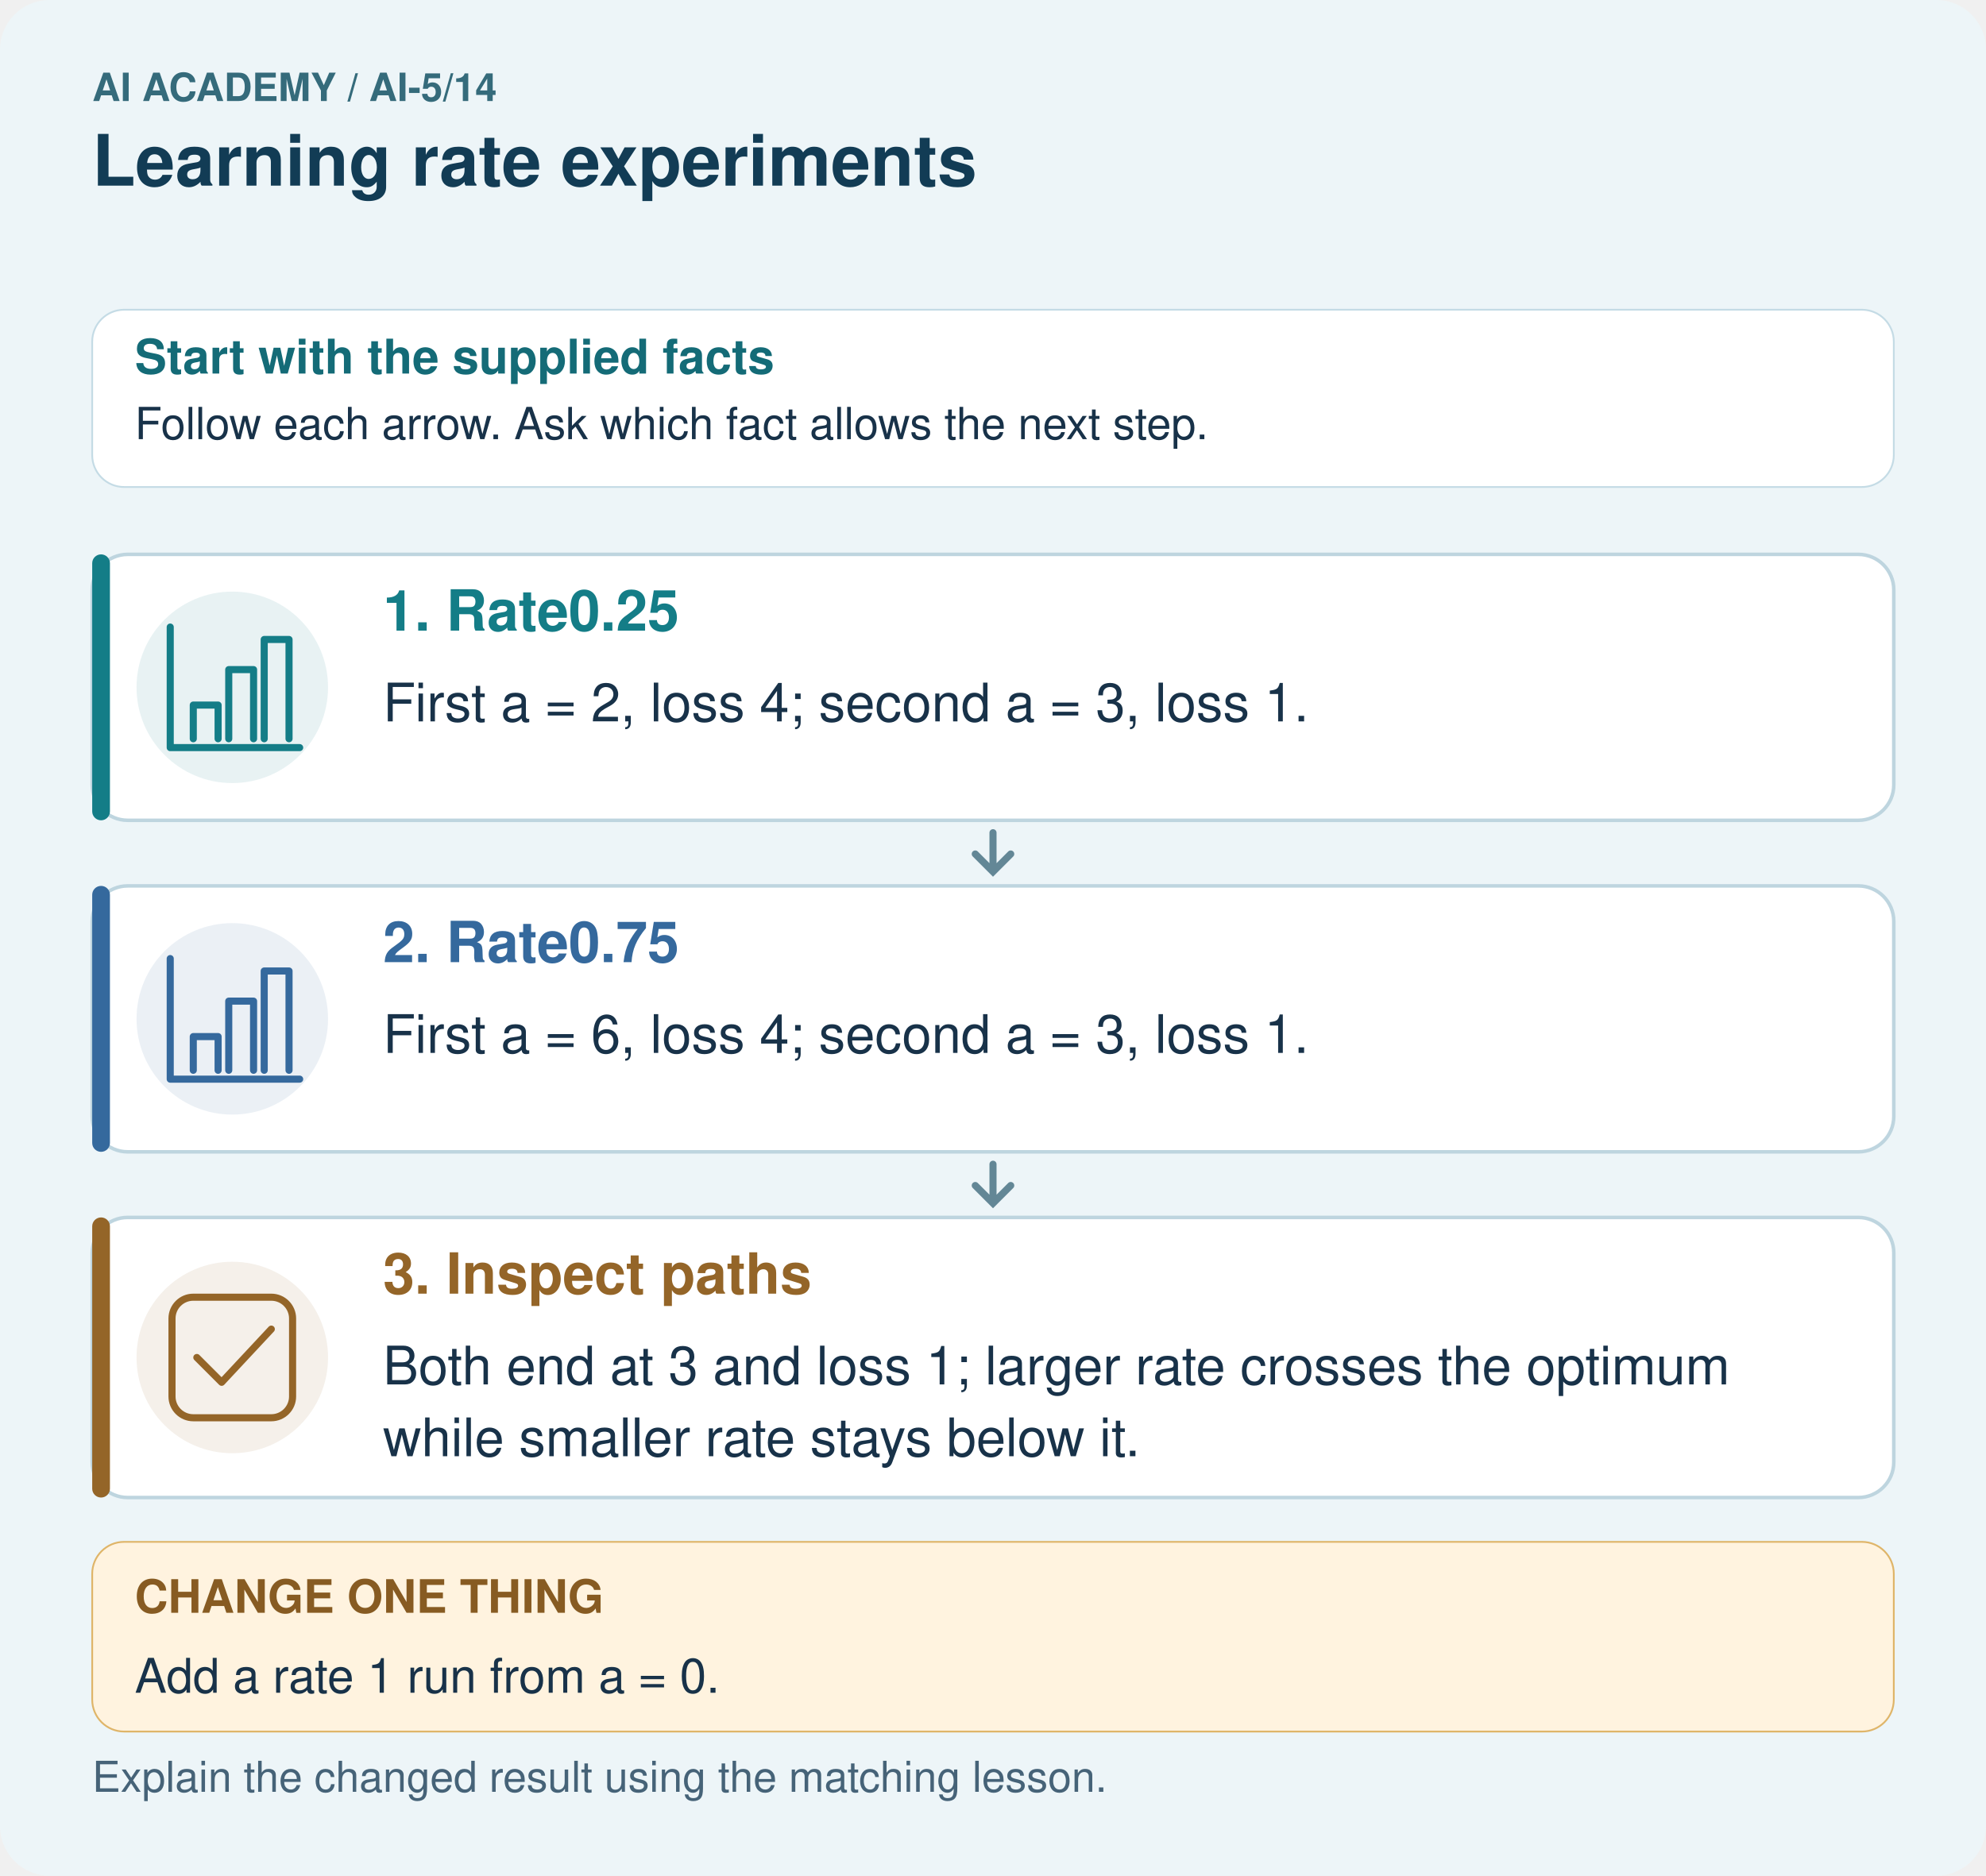
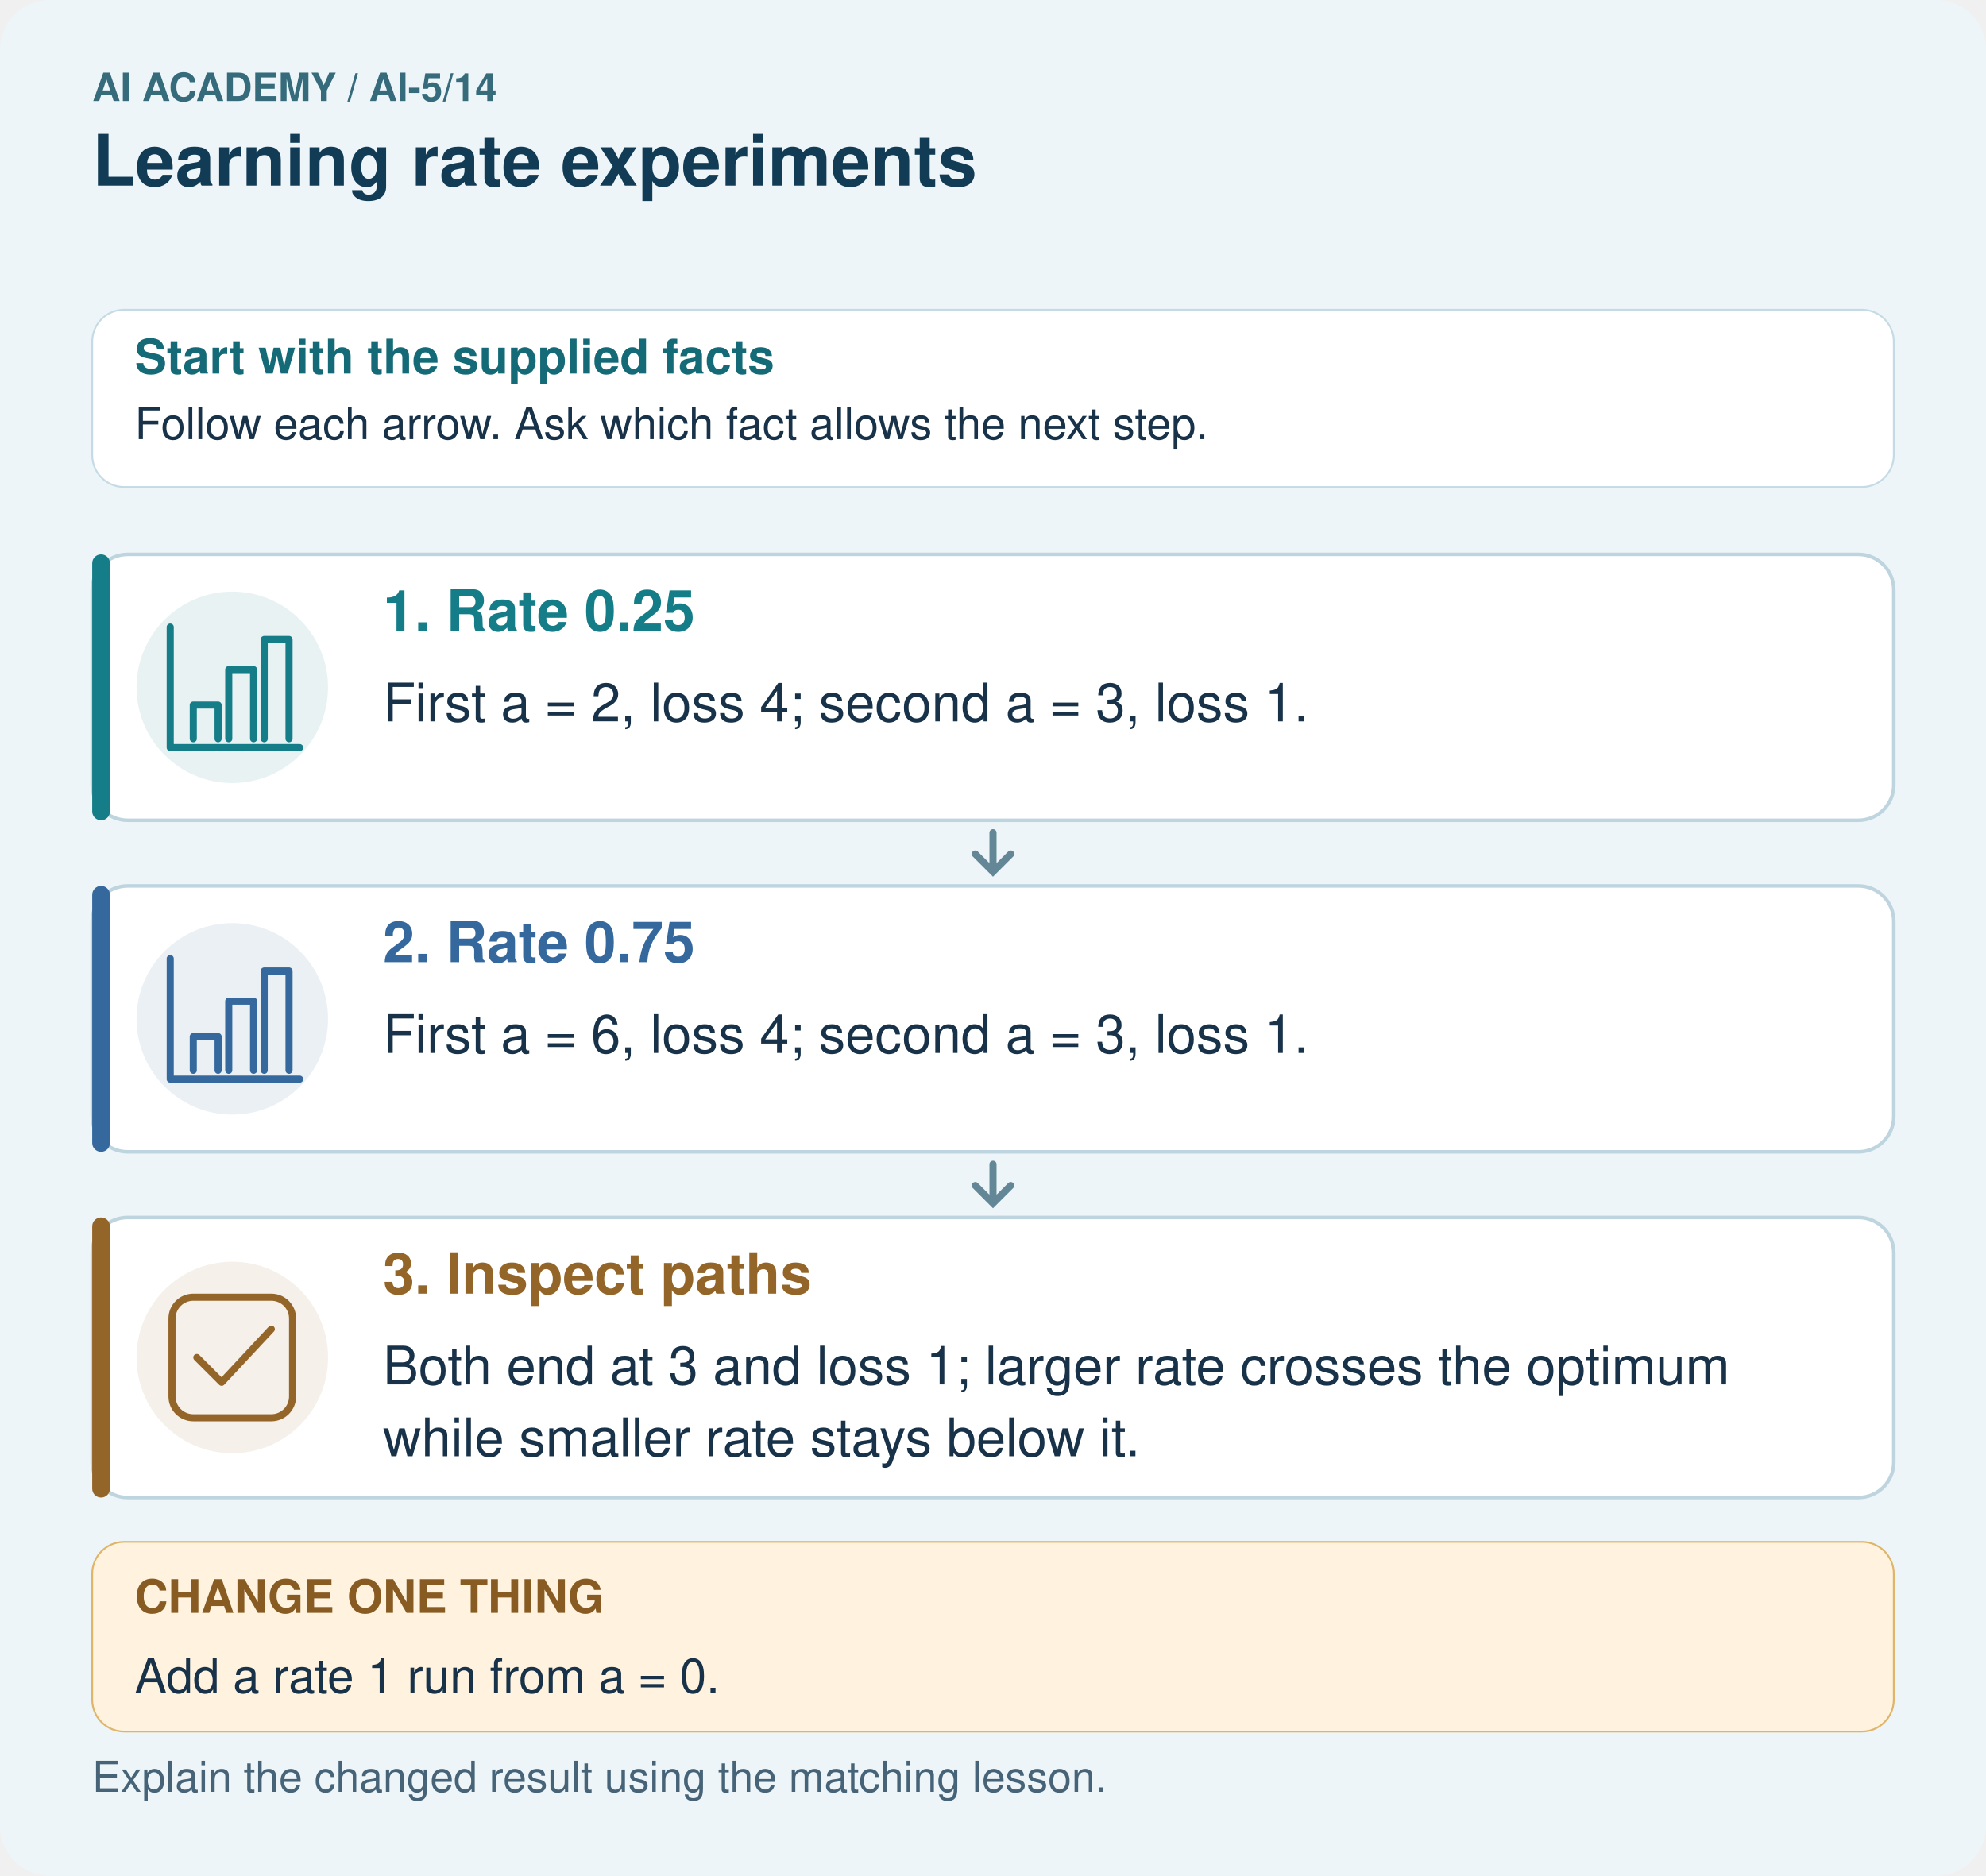
<svg xmlns="http://www.w3.org/2000/svg" width="1120" height="1058" viewBox="0 0 1120 1058">
  <rect x="0" y="0" width="1120" height="1058" rx="28" fill="#edf5f8" />
  <text x="52" y="57" font-family="Helvetica,Arial,sans-serif" font-size="22" font-weight="bold" fill="#356b7b">AI ACADEMY  /  AI-5/14</text>
  <text x="52" y="104.7" font-family="Helvetica,Arial,sans-serif" font-size="40" font-weight="bold" fill="#123c55">Learning rate experiments</text>
  <rect x="52" y="174.7" width="1016" height="100" rx="18" fill="#ffffff" stroke="#c4dbe5" />
  <text x="76" y="210.7" font-family="Helvetica,Arial,sans-serif" font-size="27" font-weight="bold" fill="#146b77">Start with the supplied facts</text>
  <text x="76" y="247.7" font-family="Helvetica,Arial,sans-serif" font-size="25" fill="#183249">Follow each arrow. Ask which fact allows the next step.</text>
  <rect x="52" y="312.7" width="1016" height="150" rx="20" fill="#ffffff" stroke="#bed5df" stroke-width="2" />
  <rect x="52" y="312.7" width="10" height="150" rx="5" fill="#147d87" />
  <circle cx="131" cy="387.7" r="54" fill="#147d87" opacity=".10" />
  <g transform="translate(84,340.7)" fill="none" stroke="#147d87" stroke-width="4" stroke-linecap="round" stroke-linejoin="round">
    <path d="M12 13 V81 H85 M25 76 V57 H39 V76 M45 76 V37 H59 V76 M65 76 V20 H79 V76" />
  </g>
-   <text x="216" y="355.7" font-family="Helvetica,Arial,sans-serif" font-size="32" font-weight="bold" fill="#147d87">1. Rate0.25</text>
+   <text x="216" y="355.7" font-family="Helvetica,Arial,sans-serif" font-size="32" font-weight="bold" fill="#147d87">1. Rate 0.25</text>
  <text x="216" y="406.9" font-family="Helvetica,Arial,sans-serif" font-size="30" fill="#183249">First a = 2, loss 4; second a = 3, loss 1.</text>
  <path d="M560 469.7 V489.7 M550 481.7 L560 491.7 L570 481.7" fill="none" stroke="#638796" stroke-width="4" stroke-linecap="round" />
  <rect x="52" y="499.7" width="1016" height="150" rx="20" fill="#ffffff" stroke="#bed5df" stroke-width="2" />
  <rect x="52" y="499.7" width="10" height="150" rx="5" fill="#35699d" />
  <circle cx="131" cy="574.7" r="54" fill="#35699d" opacity=".10" />
  <g transform="translate(84,527.7)" fill="none" stroke="#35699d" stroke-width="4" stroke-linecap="round" stroke-linejoin="round">
    <path d="M12 13 V81 H85 M25 76 V57 H39 V76 M45 76 V37 H59 V76 M65 76 V20 H79 V76" />
  </g>
-   <text x="216" y="542.7" font-family="Helvetica,Arial,sans-serif" font-size="32" font-weight="bold" fill="#35699d">2. Rate0.75</text>
+   <text x="216" y="542.7" font-family="Helvetica,Arial,sans-serif" font-size="32" font-weight="bold" fill="#35699d">2. Rate 0.75</text>
  <text x="216" y="593.9" font-family="Helvetica,Arial,sans-serif" font-size="30" fill="#183249">First a = 6, loss 4; second a = 3, loss 1.</text>
  <path d="M560 656.7 V676.7 M550 668.7 L560 678.7 L570 668.7" fill="none" stroke="#638796" stroke-width="4" stroke-linecap="round" />
  <rect x="52" y="686.7" width="1016" height="158" rx="20" fill="#ffffff" stroke="#bed5df" stroke-width="2" />
  <rect x="52" y="686.7" width="10" height="158" rx="5" fill="#946528" />
  <circle cx="131" cy="765.7" r="54" fill="#946528" opacity=".10" />
  <g transform="translate(84,718.7)" fill="none" stroke="#946528" stroke-width="4" stroke-linecap="round" stroke-linejoin="round">
    <rect x="13" y="13" width="68" height="68" rx="12" />
    <path d="M27 47 L41 61 L69 31" />
  </g>
  <text x="216" y="729.7" font-family="Helvetica,Arial,sans-serif" font-size="32" font-weight="bold" fill="#946528">3. Inspect paths</text>
  <text x="216" y="780.9" font-family="Helvetica,Arial,sans-serif" font-size="30" fill="#183249">Both end at 3 and loss 1; larger rate crosses the optimum</text>
  <text x="216" y="821.4" font-family="Helvetica,Arial,sans-serif" font-size="30" fill="#183249">while smaller rate stays below it.</text>
  <rect x="52" y="869.7" width="1016" height="107" rx="18" fill="#fff3df" stroke="#dfb569" />
  <text x="76" y="909.7" font-family="Helvetica,Arial,sans-serif" font-size="26" font-weight="bold" fill="#875b22">CHANGE ONE THING</text>
  <text x="76" y="954.8" font-family="Helvetica,Arial,sans-serif" font-size="27" fill="#183249">Add a rate 1 run from a = 0.</text>
  <text x="52" y="1010.7" font-family="Helvetica,Arial,sans-serif" font-size="24" fill="#466378">Explain the changed result using the matching lesson.</text>
</svg>
